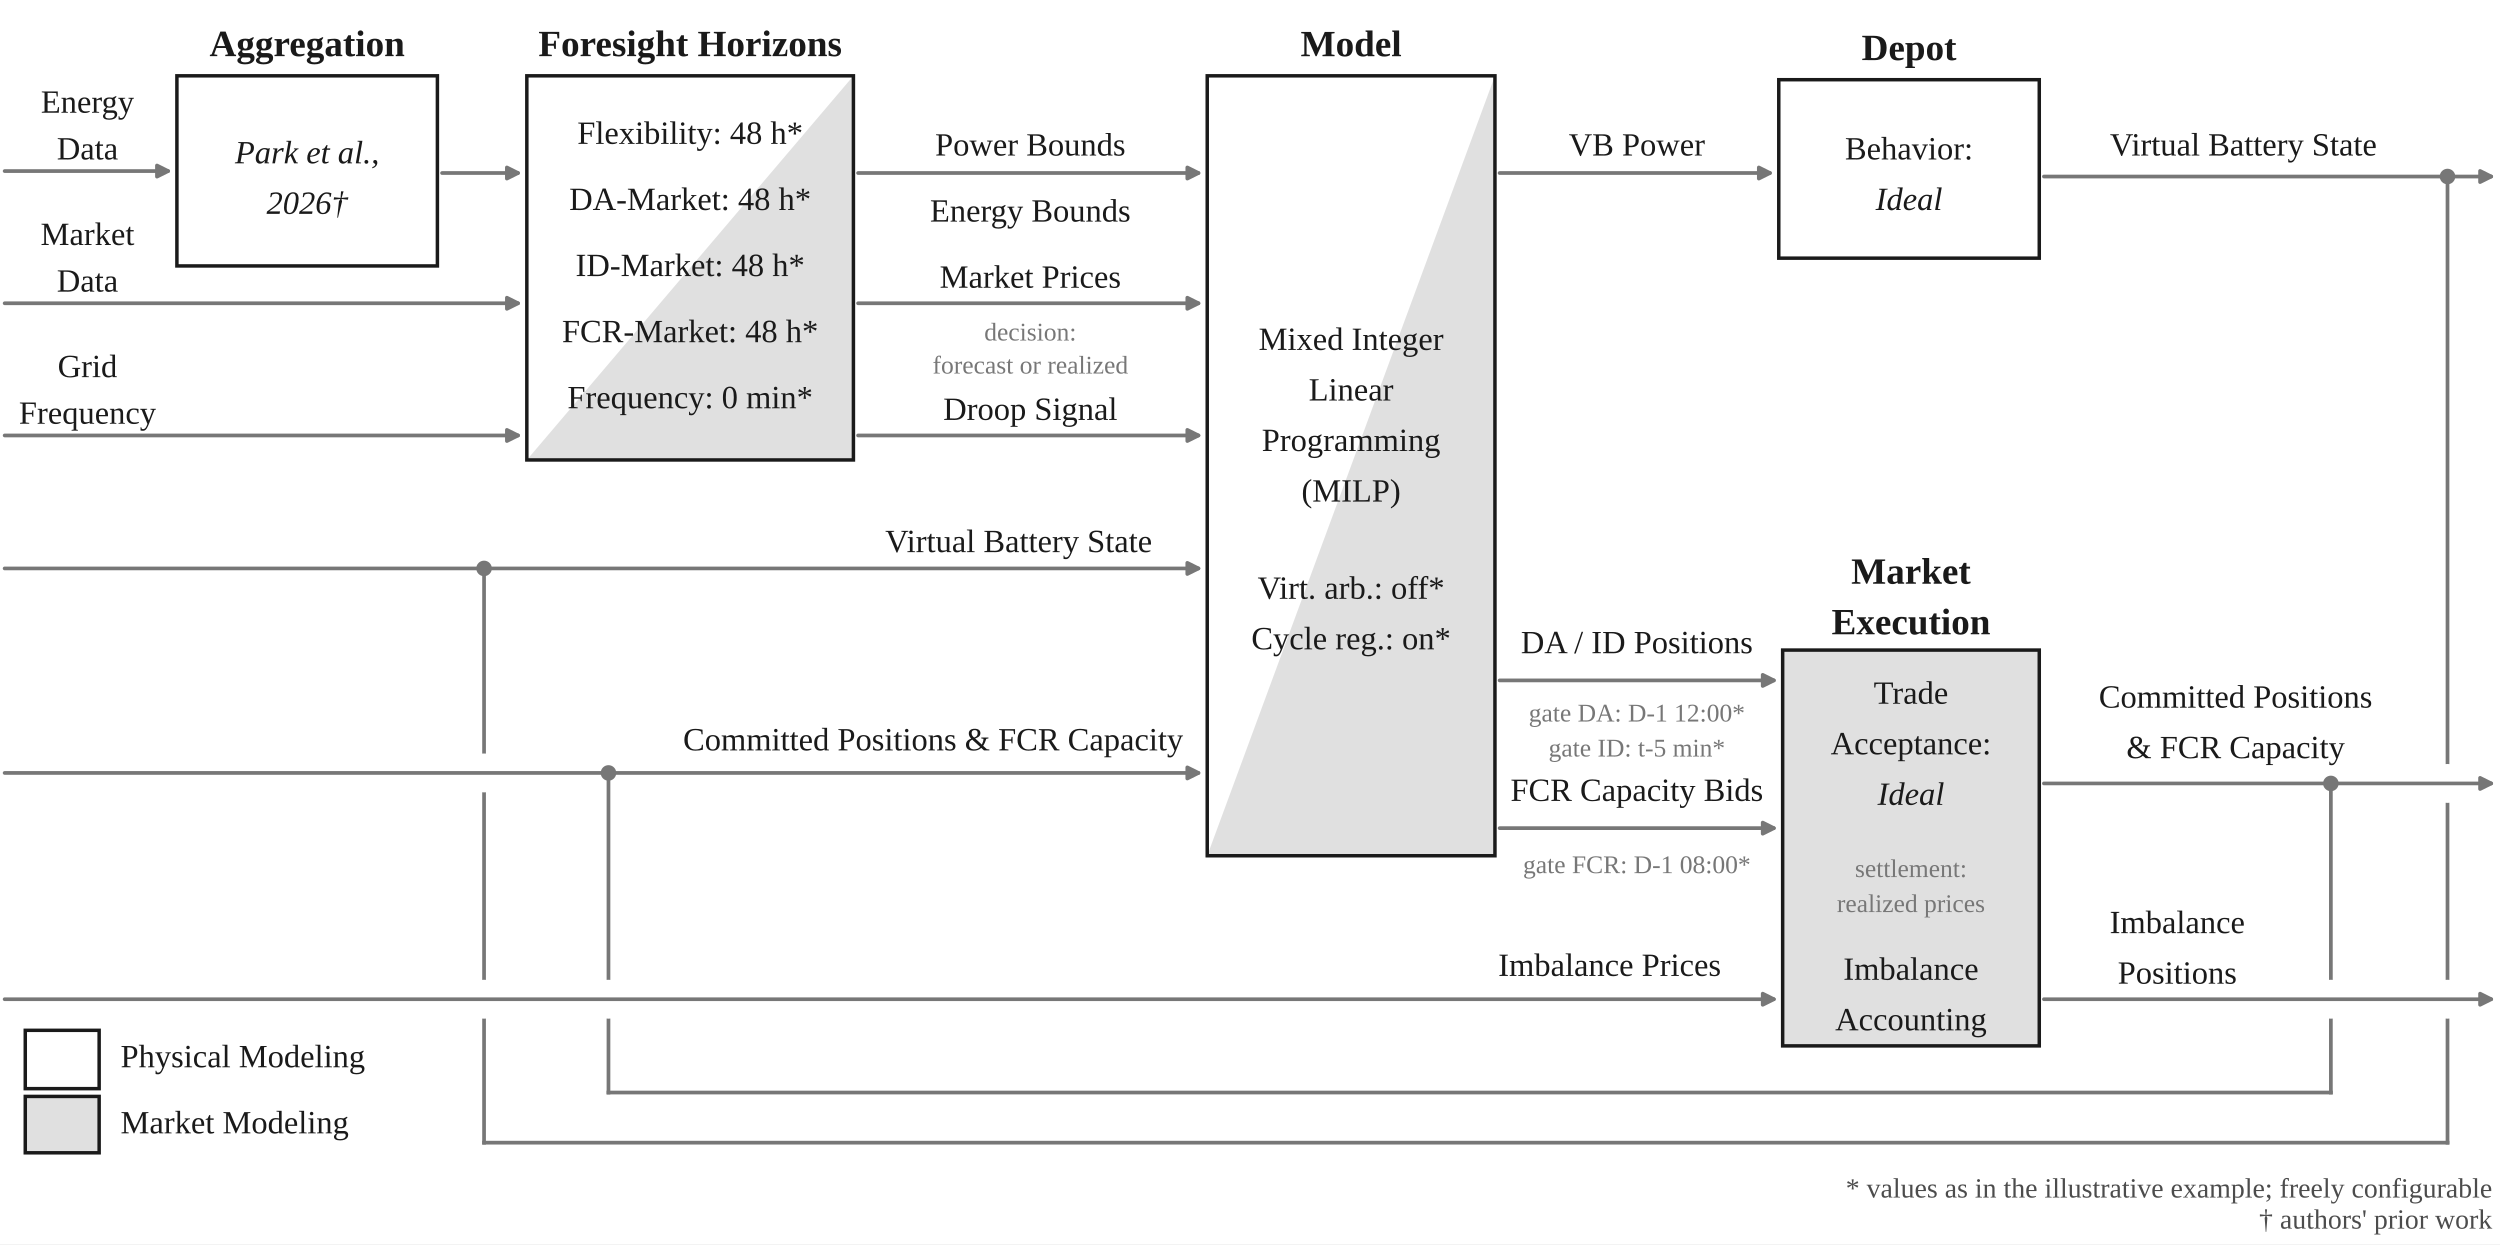
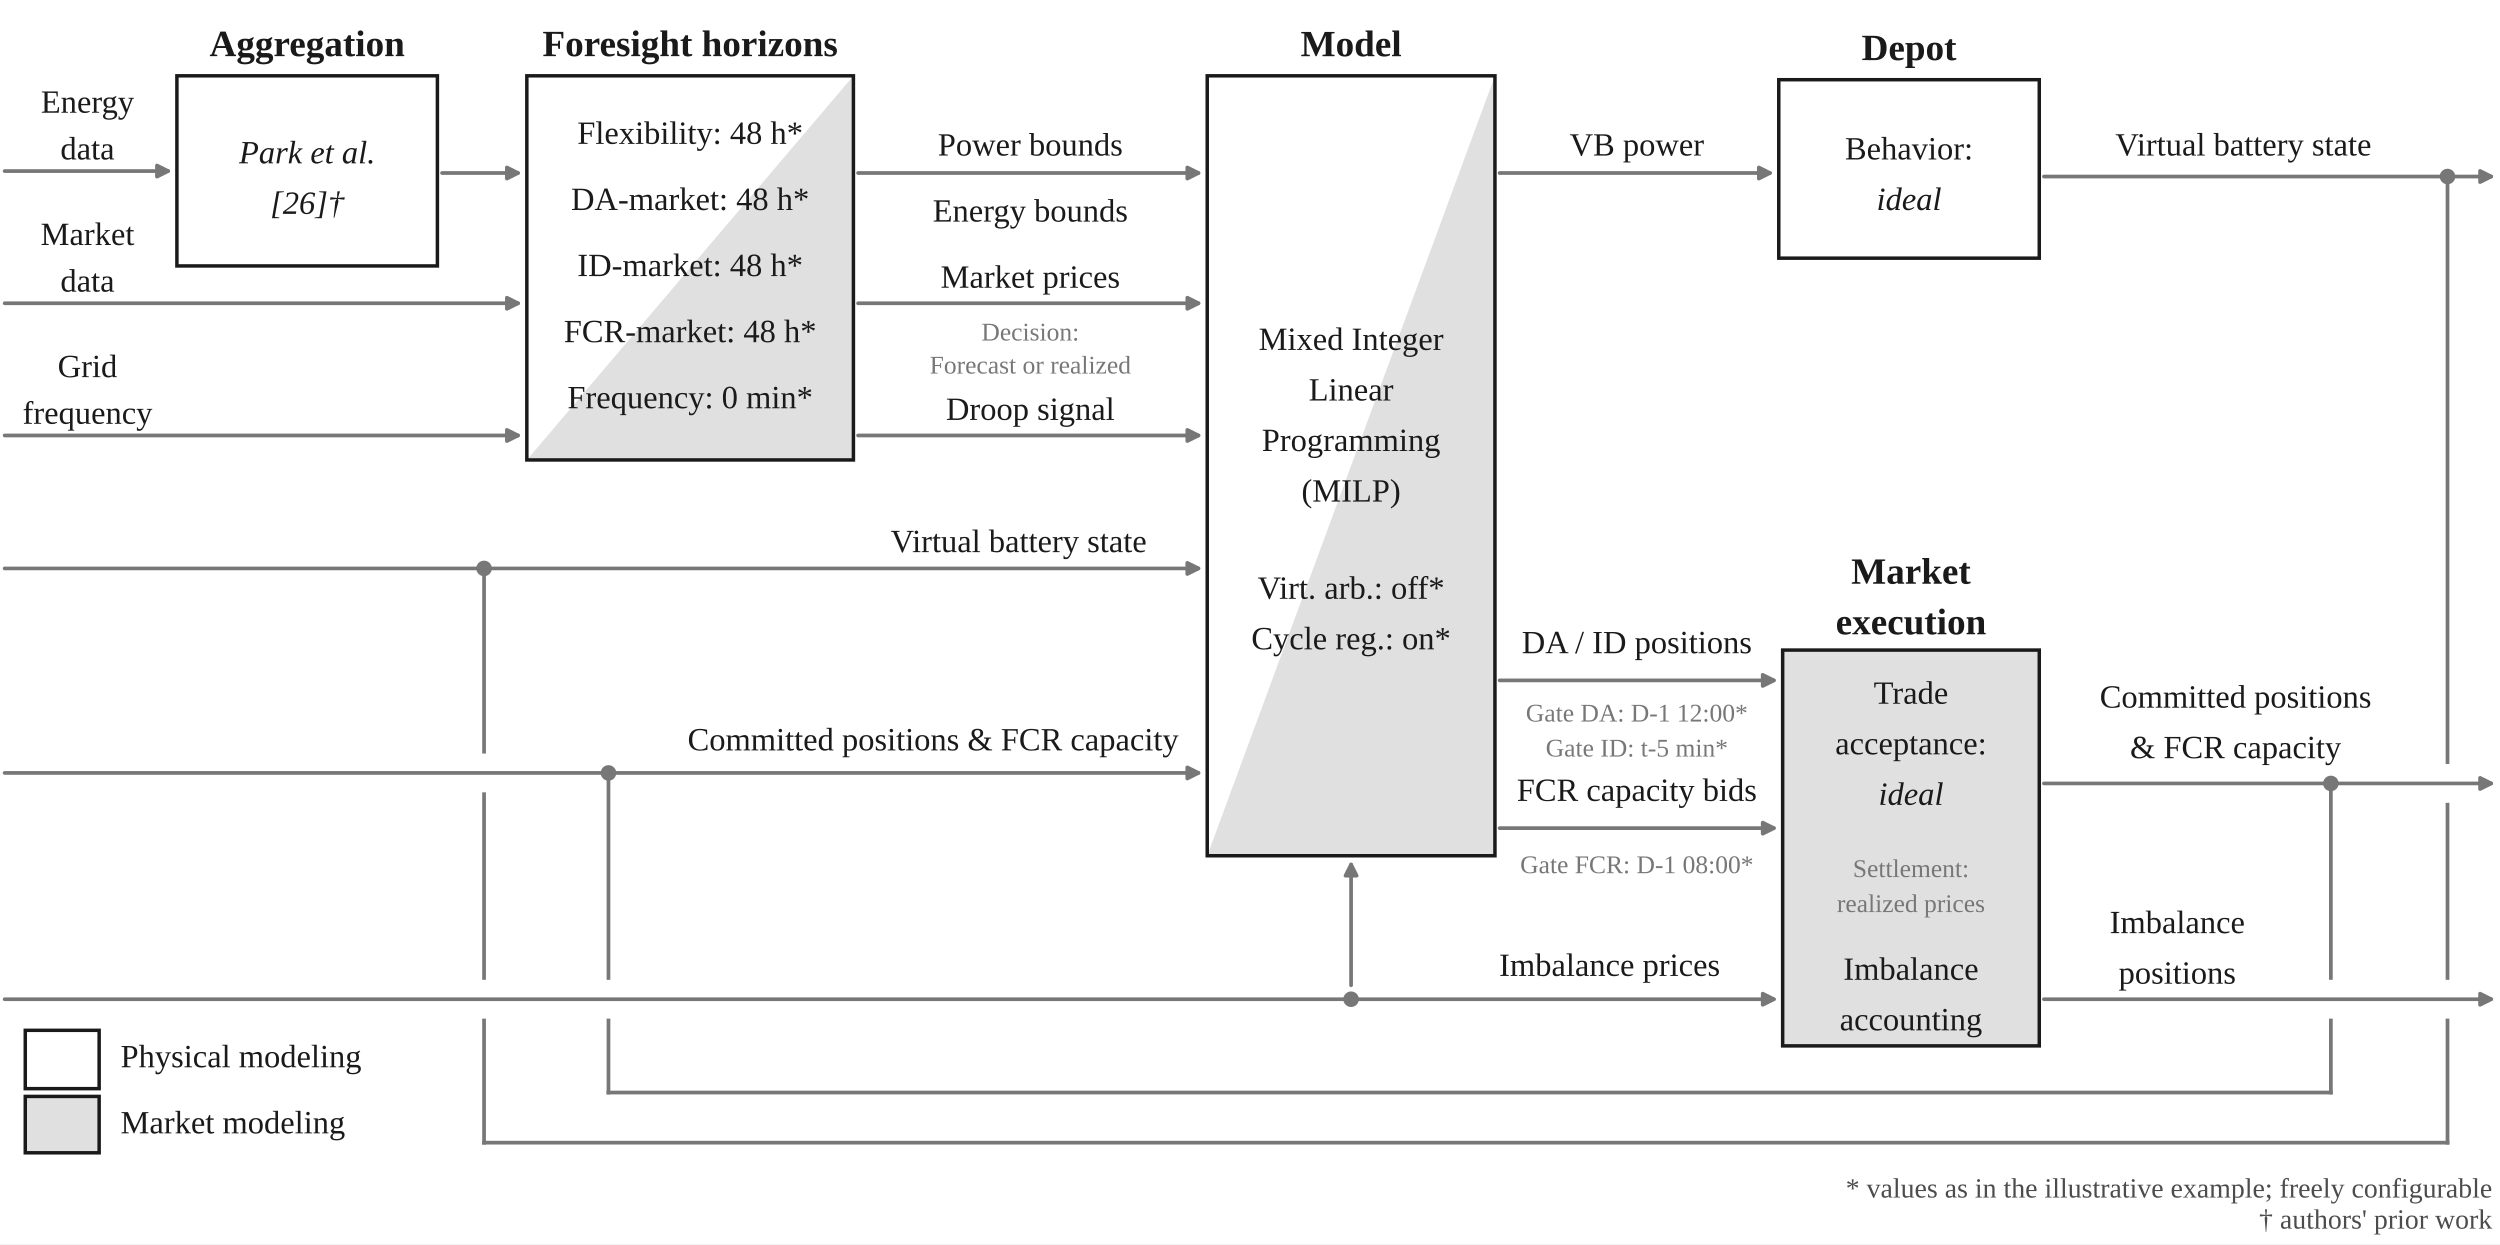
<svg xmlns="http://www.w3.org/2000/svg" width="538.583pt" height="268.035pt" viewBox="0 0 538.583 268.035" version="1.1">
  <defs>
    <style type="text/css">*{stroke-linejoin: round; stroke-linecap: butt}</style>
  </defs>
  <g id="figure_1">
    <g id="patch_1">
      <path d="M 0 268.035  L 538.583 268.035  L 538.583 0  L 0 0  z " style="fill: #ffffff" />
    </g>
    <g id="patch_2">
      <path d="M 38.111 57.292  L 94.231 57.292  L 94.231 16.333  L 38.111 16.333  z " style="fill: #ffffff; stroke: #1a1a1a; stroke-width: 0.75; stroke-linejoin: miter" />
    </g>
    <g id="patch_3">
      <path d="M 113.496 16.333  L 183.855 16.333  L 113.496 99.089  z " style="fill: #ffffff" />
    </g>
    <g id="patch_4">
      <path d="M 183.855 99.089  L 113.496 99.089  L 183.855 16.333  z " style="fill: #e0e0e0" />
    </g>
    <g id="patch_5">
      <path d="M 260.078 16.333  L 322.061 16.333  L 260.078 184.358  z " style="fill: #ffffff" />
    </g>
    <g id="patch_6">
      <path d="M 322.061 184.358  L 260.078 184.358  L 322.061 16.333  z " style="fill: #e0e0e0" />
    </g>
    <g id="patch_7">
      <path d="M 383.206 55.617  L 439.326 55.617  L 439.326 17.171  L 383.206 17.171  z " style="fill: #ffffff; stroke: #1a1a1a; stroke-width: 0.75; stroke-linejoin: miter" />
    </g>
    <g id="patch_8">
      <path d="M 384.044 225.317  L 439.326 225.317  L 439.326 140.048  L 384.044 140.048  z " style="fill: #e0e0e0; stroke: #1a1a1a; stroke-width: 0.75; stroke-linejoin: miter" />
    </g>
    <g id="patch_9">
      <path d="M 5.444 234.531  L 21.359 234.531  L 21.359 221.966  L 5.444 221.966  z " style="fill: #ffffff; stroke: #1a1a1a; stroke-width: 0.75; stroke-linejoin: miter" />
    </g>
    <g id="patch_10">
      <path d="M 5.444 248.351  L 21.359 248.351  L 21.359 236.206  L 5.444 236.206  z " style="fill: #e0e0e0; stroke: #1a1a1a; stroke-width: 0.75; stroke-linejoin: miter" />
    </g>
    <g id="patch_11">
      <path d="M 113.496 99.089  L 183.855 99.089  L 183.855 16.333  L 113.496 16.333  L 113.496 99.089  z " style="fill: none; stroke: #1a1a1a; stroke-width: 0.75; stroke-linejoin: miter" />
    </g>
    <g id="patch_12">
      <path d="M 260.078 184.358  L 322.061 184.358  L 322.061 16.333  L 260.078 16.333  L 260.078 184.358  z " style="fill: none; stroke: #1a1a1a; stroke-width: 0.75; stroke-linejoin: miter" />
    </g>
    <g id="line2d_1">
      <path d="M 527.275 38.027  L 527.275 246.173  " style="fill: none; stroke: #777777; stroke-width: 0.8; stroke-linecap: square" />
    </g>
    <g id="line2d_2">
      <path d="M 104.282 246.173  L 527.275 246.173  " style="fill: none; stroke: #777777; stroke-width: 0.8; stroke-linecap: square" />
    </g>
    <g id="line2d_3">
      <path d="M 104.282 122.458  L 104.282 246.173  " style="fill: none; stroke: #777777; stroke-width: 0.8; stroke-linecap: square" />
    </g>
    <g id="line2d_4">
      <path d="M 502.147 168.778  L 502.147 235.368  " style="fill: none; stroke: #777777; stroke-width: 0.8; stroke-linecap: square" />
    </g>
    <g id="line2d_5">
      <path d="M 131.086 235.368  L 502.147 235.368  " style="fill: none; stroke: #777777; stroke-width: 0.8; stroke-linecap: square" />
    </g>
    <g id="line2d_6">
      <path d="M 131.086 166.517  L 131.086 235.368  " style="fill: none; stroke: #777777; stroke-width: 0.8; stroke-linecap: square" />
    </g>
    <g id="patch_13">
      <path d="M 104.282 170.705  C 105.393 170.705 106.458 170.263 107.244 169.478  C 108.029 168.693 108.47 167.627 108.47 166.517  C 108.47 165.406 108.029 164.341 107.244 163.555  C 106.458 162.77 105.393 162.329 104.282 162.329  C 103.172 162.329 102.106 162.77 101.321 163.555  C 100.536 164.341 100.094 165.406 100.094 166.517  C 100.094 167.627 100.536 168.693 101.321 169.478  C 102.106 170.263 103.172 170.705 104.282 170.705  z " style="fill: #ffffff" />
    </g>
    <g id="patch_14">
      <path d="M 104.282 219.454  C 105.393 219.454 106.458 219.012 107.244 218.227  C 108.029 217.442 108.47 216.376 108.47 215.266  C 108.47 214.155 108.029 213.09 107.244 212.304  C 106.458 211.519 105.393 211.078 104.282 211.078  C 103.172 211.078 102.106 211.519 101.321 212.304  C 100.536 213.09 100.094 214.155 100.094 215.266  C 100.094 216.376 100.536 217.442 101.321 218.227  C 102.106 219.012 103.172 219.454 104.282 219.454  z " style="fill: #ffffff" />
    </g>
    <g id="patch_15">
      <path d="M 131.086 219.454  C 132.197 219.454 133.262 219.012 134.047 218.227  C 134.833 217.442 135.274 216.376 135.274 215.266  C 135.274 214.155 134.833 213.09 134.047 212.304  C 133.262 211.519 132.197 211.078 131.086 211.078  C 129.975 211.078 128.91 211.519 128.124 212.304  C 127.339 213.09 126.898 214.155 126.898 215.266  C 126.898 216.376 127.339 217.442 128.124 218.227  C 128.91 219.012 129.975 219.454 131.086 219.454  z " style="fill: #ffffff" />
    </g>
    <g id="patch_16">
      <path d="M 502.147 219.454  C 503.257 219.454 504.323 219.012 505.108 218.227  C 505.893 217.442 506.335 216.376 506.335 215.266  C 506.335 214.155 505.893 213.09 505.108 212.304  C 504.323 211.519 503.257 211.078 502.147 211.078  C 501.036 211.078 499.971 211.519 499.185 212.304  C 498.4 213.09 497.959 214.155 497.959 215.266  C 497.959 216.376 498.4 217.442 499.185 218.227  C 499.971 219.012 501.036 219.454 502.147 219.454  z " style="fill: #ffffff" />
    </g>
    <g id="patch_17">
      <path d="M 527.275 172.966  C 528.386 172.966 529.451 172.525 530.236 171.74  C 531.022 170.954 531.463 169.889 531.463 168.778  C 531.463 167.668 531.022 166.602 530.236 165.817  C 529.451 165.031 528.386 164.59 527.275 164.59  C 526.164 164.59 525.099 165.031 524.314 165.817  C 523.528 166.602 523.087 167.668 523.087 168.778  C 523.087 169.889 523.528 170.954 524.314 171.74  C 525.099 172.525 526.164 172.966 527.275 172.966  z " style="fill: #ffffff" />
    </g>
    <g id="patch_18">
      <path d="M 527.275 219.454  C 528.386 219.454 529.451 219.012 530.236 218.227  C 531.022 217.442 531.463 216.376 531.463 215.266  C 531.463 214.155 531.022 213.09 530.236 212.304  C 529.451 211.519 528.386 211.078 527.275 211.078  C 526.164 211.078 525.099 211.519 524.314 212.304  C 523.528 213.09 523.087 214.155 523.087 215.266  C 523.087 216.376 523.528 217.442 524.314 218.227  C 525.099 219.012 526.164 219.454 527.275 219.454  z " style="fill: #ffffff" />
    </g>
    <g id="patch_19">
      <path d="M 1 36.855  Q 19.055 36.855 36.216 36.855  " style="fill: none; stroke: #777777; stroke-width: 0.8; stroke-linecap: round" />
      <path d="M 33.816 35.655  L 36.216 36.855  L 33.816 38.055  z " style="fill: #777777; stroke: #777777; stroke-width: 0.8; stroke-linecap: round" />
    </g>
    <g id="patch_20">
      <path d="M 1.001 65.334  Q 56.749 65.334 111.603 65.334  " style="fill: none; stroke: #777777; stroke-width: 0.8; stroke-linecap: round" />
      <path d="M 109.203 64.134  L 111.603 65.334  L 109.203 66.534  z " style="fill: #777777; stroke: #777777; stroke-width: 0.8; stroke-linecap: round" />
    </g>
    <g id="patch_21">
      <path d="M 1.001 93.812  Q 56.749 93.812 111.603 93.812  " style="fill: none; stroke: #777777; stroke-width: 0.8; stroke-linecap: round" />
      <path d="M 109.203 92.612  L 111.603 93.812  L 109.203 95.012  z " style="fill: #777777; stroke: #777777; stroke-width: 0.8; stroke-linecap: round" />
    </g>
    <g id="patch_22">
      <path d="M 0.999 215.266  Q 192.02 215.266 382.147 215.266  " style="fill: none; stroke: #777777; stroke-width: 0.8; stroke-linecap: round" />
      <path d="M 379.747 214.066  L 382.147 215.266  L 379.747 216.466  z " style="fill: #777777; stroke: #777777; stroke-width: 0.8; stroke-linecap: round" />
    </g>
    <g id="patch_23">
      <path d="M 95.233 37.274  Q 103.863 37.274 111.598 37.274  " style="fill: none; stroke: #777777; stroke-width: 0.8; stroke-linecap: round" />
      <path d="M 109.198 36.074  L 111.598 37.274  L 109.198 38.474  z " style="fill: #777777; stroke: #777777; stroke-width: 0.8; stroke-linecap: round" />
    </g>
    <g id="patch_24">
      <path d="M 184.855 37.274  Q 221.968 37.274 258.187 37.274  " style="fill: none; stroke: #777777; stroke-width: 0.8; stroke-linecap: round" />
      <path d="M 255.787 36.074  L 258.187 37.274  L 255.787 38.474  z " style="fill: #777777; stroke: #777777; stroke-width: 0.8; stroke-linecap: round" />
    </g>
    <g id="patch_25">
      <path d="M 184.855 65.334  Q 221.968 65.334 258.187 65.334  " style="fill: none; stroke: #777777; stroke-width: 0.8; stroke-linecap: round" />
      <path d="M 255.787 64.134  L 258.187 65.334  L 255.787 66.534  z " style="fill: #777777; stroke: #777777; stroke-width: 0.8; stroke-linecap: round" />
    </g>
    <g id="patch_26">
      <path d="M 184.855 93.812  Q 221.968 93.812 258.187 93.812  " style="fill: none; stroke: #777777; stroke-width: 0.8; stroke-linecap: round" />
      <path d="M 255.787 92.612  L 258.187 93.812  L 255.787 95.012  z " style="fill: #777777; stroke: #777777; stroke-width: 0.8; stroke-linecap: round" />
    </g>
    <g id="patch_27">
      <path d="M 323.057 37.274  Q 352.631 37.274 381.31 37.274  " style="fill: none; stroke: #777777; stroke-width: 0.8; stroke-linecap: round" />
      <path d="M 378.91 36.074  L 381.31 37.274  L 378.91 38.474  z " style="fill: #777777; stroke: #777777; stroke-width: 0.8; stroke-linecap: round" />
    </g>
    <g id="patch_28">
      <path d="M 323.063 146.582  Q 353.053 146.582 382.148 146.582  " style="fill: none; stroke: #777777; stroke-width: 0.8; stroke-linecap: round" />
      <path d="M 379.748 145.382  L 382.148 146.582  L 379.748 147.782  z " style="fill: #777777; stroke: #777777; stroke-width: 0.8; stroke-linecap: round" />
    </g>
    <g id="patch_29">
      <path d="M 323.063 178.411  Q 353.053 178.411 382.148 178.411  " style="fill: none; stroke: #777777; stroke-width: 0.8; stroke-linecap: round" />
      <path d="M 379.748 177.211  L 382.148 178.411  L 379.748 179.611  z " style="fill: #777777; stroke: #777777; stroke-width: 0.8; stroke-linecap: round" />
    </g>
    <g id="patch_30">
      <path d="M 0.996 122.458  Q 130.037 122.458 258.183 122.458  " style="fill: none; stroke: #777777; stroke-width: 0.8; stroke-linecap: round" />
      <path d="M 255.783 121.258  L 258.183 122.458  L 255.783 123.658  z " style="fill: #777777; stroke: #777777; stroke-width: 0.8; stroke-linecap: round" />
    </g>
    <g id="patch_31">
      <path d="M 0.996 166.517  Q 130.037 166.517 258.183 166.517  " style="fill: none; stroke: #777777; stroke-width: 0.8; stroke-linecap: round" />
      <path d="M 255.783 165.317  L 258.183 166.517  L 255.783 167.717  z " style="fill: #777777; stroke: #777777; stroke-width: 0.8; stroke-linecap: round" />
    </g>
    <g id="patch_32">
+       <path d="M 291.069 212.266  Q 291.069 198.811 291.069 186.25  " style="fill: none; stroke: #777777; stroke-width: 0.8; stroke-linecap: round" />
+       <path d="M 289.869 188.65  L 291.069 186.25  L 292.269 188.65  z " style="fill: #777777; stroke: #777777; stroke-width: 0.8; stroke-linecap: round" />
+     </g>
+     <g id="patch_33">
      <path d="M 440.329 38.027  Q 488.956 38.027 536.69 38.027  " style="fill: none; stroke: #777777; stroke-width: 0.8; stroke-linecap: round" />
      <path d="M 534.29 36.827  L 536.69 38.027  L 534.29 39.227  z " style="fill: #777777; stroke: #777777; stroke-width: 0.8; stroke-linecap: round" />
    </g>
-     <g id="patch_33">
+     <g id="patch_34">
      <path d="M 440.329 168.778  Q 488.956 168.778 536.69 168.778  " style="fill: none; stroke: #777777; stroke-width: 0.8; stroke-linecap: round" />
      <path d="M 534.29 167.578  L 536.69 168.778  L 534.29 169.978  z " style="fill: #777777; stroke: #777777; stroke-width: 0.8; stroke-linecap: round" />
    </g>
-     <g id="patch_34">
+     <g id="patch_35">
      <path d="M 440.329 215.266  Q 488.956 215.266 536.69 215.266  " style="fill: none; stroke: #777777; stroke-width: 0.8; stroke-linecap: round" />
      <path d="M 534.29 214.066  L 536.69 215.266  L 534.29 216.466  z " style="fill: #777777; stroke: #777777; stroke-width: 0.8; stroke-linecap: round" />
    </g>
-     <g id="patch_35">
+     <g id="patch_36">
+       <path d="M 291.069 216.941  C 291.513 216.941 291.94 216.764 292.254 216.45  C 292.568 216.136 292.744 215.71 292.744 215.266  C 292.744 214.821 292.568 214.395 292.254 214.081  C 291.94 213.767 291.513 213.59 291.069 213.59  C 290.625 213.59 290.199 213.767 289.885 214.081  C 289.57 214.395 289.394 214.821 289.394 215.266  C 289.394 215.71 289.57 216.136 289.885 216.45  C 290.199 216.764 290.625 216.941 291.069 216.941  z " style="fill: #777777" />
+     </g>
+     <g id="patch_37">
      <path d="M 527.275 39.703  C 527.719 39.703 528.145 39.526 528.46 39.212  C 528.774 38.898 528.95 38.472 528.95 38.027  C 528.95 37.583 528.774 37.157 528.46 36.843  C 528.145 36.529 527.719 36.352 527.275 36.352  C 526.831 36.352 526.405 36.529 526.09 36.843  C 525.776 37.157 525.6 37.583 525.6 38.027  C 525.6 38.472 525.776 38.898 526.09 39.212  C 526.405 39.526 526.831 39.703 527.275 39.703  z " style="fill: #777777" />
    </g>
-     <g id="patch_36">
+     <g id="patch_38">
      <path d="M 104.282 124.134  C 104.727 124.134 105.153 123.957 105.467 123.643  C 105.781 123.329 105.958 122.903 105.958 122.458  C 105.958 122.014 105.781 121.588 105.467 121.274  C 105.153 120.96 104.727 120.783 104.282 120.783  C 103.838 120.783 103.412 120.96 103.098 121.274  C 102.784 121.588 102.607 122.014 102.607 122.458  C 102.607 122.903 102.784 123.329 103.098 123.643  C 103.412 123.957 103.838 124.134 104.282 124.134  z " style="fill: #777777" />
    </g>
-     <g id="patch_37">
+     <g id="patch_39">
      <path d="M 502.147 170.453  C 502.591 170.453 503.017 170.277 503.331 169.963  C 503.645 169.649 503.822 169.223 503.822 168.778  C 503.822 168.334 503.645 167.908 503.331 167.594  C 503.017 167.28 502.591 167.103 502.147 167.103  C 501.702 167.103 501.276 167.28 500.962 167.594  C 500.648 167.908 500.471 168.334 500.471 168.778  C 500.471 169.223 500.648 169.649 500.962 169.963  C 501.276 170.277 501.702 170.453 502.147 170.453  z " style="fill: #777777" />
    </g>
-     <g id="patch_38">
+     <g id="patch_40">
      <path d="M 131.086 168.192  C 131.53 168.192 131.956 168.015 132.27 167.701  C 132.585 167.387 132.761 166.961 132.761 166.517  C 132.761 166.072 132.585 165.646 132.27 165.332  C 131.956 165.018 131.53 164.841 131.086 164.841  C 130.642 164.841 130.215 165.018 129.901 165.332  C 129.587 165.646 129.411 166.072 129.411 166.517  C 129.411 166.961 129.587 167.387 129.901 167.701  C 130.215 168.015 130.642 168.192 131.086 168.192  z " style="fill: #777777" />
    </g>
    <g id="text_1">
      <text style="font-weight: 700; font-size: 8px; font-family: 'Times New Roman', 'Times', 'STIXGeneral', 'DejaVu Serif', serif; text-anchor: middle; fill: #1a1a1a" x="66.171" y="12.094" transform="rotate(-0 66.17112 12.0943)">Aggregation</text>
    </g>
    <g id="text_2">
-       <text style="font-weight: 700; font-size: 8px; font-family: 'Times New Roman', 'Times', 'STIXGeneral', 'DejaVu Serif', serif; text-anchor: middle; fill: #1a1a1a" x="148.676" y="12.094" transform="rotate(-0 148.6756 12.0943)">Foresight Horizons</text>
+       <text style="font-weight: 700; font-size: 8px; font-family: 'Times New Roman', 'Times', 'STIXGeneral', 'DejaVu Serif', serif; text-anchor: middle; fill: #1a1a1a" x="148.676" y="12.094" transform="rotate(-0 148.6756 12.0943)">Foresight horizons</text>
    </g>
    <g id="text_3">
      <text style="font-weight: 700; font-size: 8px; font-family: 'Times New Roman', 'Times', 'STIXGeneral', 'DejaVu Serif', serif; text-anchor: middle; fill: #1a1a1a" x="291.069" y="12.109" transform="rotate(-0 291.0692 12.1093)">Model</text>
    </g>
    <g id="text_4">
      <text style="font-weight: 700; font-size: 8px; font-family: 'Times New Roman', 'Times', 'STIXGeneral', 'DejaVu Serif', serif; text-anchor: middle; fill: #1a1a1a" x="411.266" y="12.947" transform="rotate(-0 411.2661 12.94691)">Depot</text>
    </g>
    <g id="text_5">
      <text style="font-weight: 700; font-size: 8px; font-family: 'Times New Roman', 'Times', 'STIXGeneral', 'DejaVu Serif', serif; text-anchor: middle; fill: #1a1a1a" x="411.685" y="125.759" transform="rotate(-0 411.6849 125.7593)">Market</text>
    </g>
    <g id="text_6">
-       <text style="font-weight: 700; font-size: 8px; font-family: 'Times New Roman', 'Times', 'STIXGeneral', 'DejaVu Serif', serif; text-anchor: middle; fill: #1a1a1a" x="411.685" y="136.648" transform="rotate(-0 411.6849 136.6482)">Execution</text>
+       <text style="font-weight: 700; font-size: 8px; font-family: 'Times New Roman', 'Times', 'STIXGeneral', 'DejaVu Serif', serif; text-anchor: middle; fill: #1a1a1a" x="411.685" y="136.648" transform="rotate(-0 411.6849 136.6482)">execution</text>
    </g>
    <g id="text_7">
-       <text style="font-style: italic; font-size: 7px; font-family: 'Times New Roman', 'Times', 'STIXGeneral', 'DejaVu Serif', serif; text-anchor: middle; fill: #1a1a1a" x="66.171" y="35.186" transform="rotate(-0 66.17112 35.18601)">Park et al.,</text>
+       <text style="font-style: italic; font-size: 7px; font-family: 'Times New Roman', 'Times', 'STIXGeneral', 'DejaVu Serif', serif; text-anchor: middle; fill: #1a1a1a" x="66.171" y="35.186" transform="rotate(-0 66.17112 35.18601)">Park et al.</text>
    </g>
    <g id="text_8">
-       <text style="font-style: italic; font-size: 7px; font-family: 'Times New Roman', 'Times', 'STIXGeneral', 'DejaVu Serif', serif; text-anchor: middle; fill: #1a1a1a" x="66.171" y="46.075" transform="rotate(-0 66.17112 46.07493)">2026†</text>
+       <text style="font-style: italic; font-size: 7px; font-family: 'Times New Roman', 'Times', 'STIXGeneral', 'DejaVu Serif', serif; text-anchor: middle; fill: #1a1a1a" x="66.171" y="46.075" transform="rotate(-0 66.17112 46.07493)">[26]†</text>
    </g>
    <g id="text_9">
      <text style="font-size: 7px; font-family: 'Times New Roman', 'Times', 'STIXGeneral', 'DejaVu Serif', serif; text-anchor: middle; fill: #1a1a1a" x="148.676" y="30.991" transform="rotate(-0 148.6756 30.9914)">Flexibility: 48 h*</text>
    </g>
    <g id="text_10">
-       <text style="font-size: 7px; font-family: 'Times New Roman', 'Times', 'STIXGeneral', 'DejaVu Serif', serif; text-anchor: middle; fill: #1a1a1a" x="148.676" y="45.237" transform="rotate(-0 148.6756 45.23732)">DA-Market: 48 h*</text>
+       <text style="font-size: 7px; font-family: 'Times New Roman', 'Times', 'STIXGeneral', 'DejaVu Serif', serif; text-anchor: middle; fill: #1a1a1a" x="148.676" y="45.237" transform="rotate(-0 148.6756 45.23732)">DA-market: 48 h*</text>
    </g>
    <g id="text_11">
-       <text style="font-size: 7px; font-family: 'Times New Roman', 'Times', 'STIXGeneral', 'DejaVu Serif', serif; text-anchor: middle; fill: #1a1a1a" x="148.676" y="59.477" transform="rotate(-0 148.6756 59.47667)">ID-Market: 48 h*</text>
+       <text style="font-size: 7px; font-family: 'Times New Roman', 'Times', 'STIXGeneral', 'DejaVu Serif', serif; text-anchor: middle; fill: #1a1a1a" x="148.676" y="59.477" transform="rotate(-0 148.6756 59.47667)">ID-market: 48 h*</text>
    </g>
    <g id="text_12">
-       <text style="font-size: 7px; font-family: 'Times New Roman', 'Times', 'STIXGeneral', 'DejaVu Serif', serif; text-anchor: middle; fill: #1a1a1a" x="148.676" y="73.716" transform="rotate(-0 148.6756 73.71603)">FCR-Market: 48 h*</text>
+       <text style="font-size: 7px; font-family: 'Times New Roman', 'Times', 'STIXGeneral', 'DejaVu Serif', serif; text-anchor: middle; fill: #1a1a1a" x="148.676" y="73.716" transform="rotate(-0 148.6756 73.71603)">FCR-market: 48 h*</text>
    </g>
    <g id="text_13">
      <text style="font-size: 7px; font-family: 'Times New Roman', 'Times', 'STIXGeneral', 'DejaVu Serif', serif; text-anchor: middle; fill: #1a1a1a" x="148.676" y="87.949" transform="rotate(-0 148.6756 87.94882)">Frequency: 0 min*</text>
    </g>
    <g id="text_14">
      <text style="font-size: 7px; font-family: 'Times New Roman', 'Times', 'STIXGeneral', 'DejaVu Serif', serif; text-anchor: middle; fill: #1a1a1a" x="291.069" y="75.385" transform="rotate(-0 291.0692 75.38468)">Mixed Integer</text>
    </g>
    <g id="text_15">
      <text style="font-size: 7px; font-family: 'Times New Roman', 'Times', 'STIXGeneral', 'DejaVu Serif', serif; text-anchor: middle; fill: #1a1a1a" x="291.069" y="86.28" transform="rotate(-0 291.0692 86.28016)">Linear</text>
    </g>
    <g id="text_16">
      <text style="font-size: 7px; font-family: 'Times New Roman', 'Times', 'STIXGeneral', 'DejaVu Serif', serif; text-anchor: middle; fill: #1a1a1a" x="291.069" y="97.163" transform="rotate(-0 291.0692 97.16252)">Programming</text>
    </g>
    <g id="text_17">
      <text style="font-size: 7px; font-family: 'Times New Roman', 'Times', 'STIXGeneral', 'DejaVu Serif', serif; text-anchor: middle; fill: #1a1a1a" x="291.069" y="108.058" transform="rotate(-0 291.0692 108.058)">(MILP)</text>
    </g>
    <g id="text_18">
      <text style="font-size: 7px; font-family: 'Times New Roman', 'Times', 'STIXGeneral', 'DejaVu Serif', serif; text-anchor: middle; fill: #1a1a1a" x="291.069" y="128.998" transform="rotate(-0 291.0692 128.9982)">Virt. arb.: off*</text>
    </g>
    <g id="text_19">
      <text style="font-size: 7px; font-family: 'Times New Roman', 'Times', 'STIXGeneral', 'DejaVu Serif', serif; text-anchor: middle; fill: #1a1a1a" x="291.069" y="139.881" transform="rotate(-0 291.0692 139.8806)">Cycle reg.: on*</text>
    </g>
    <g id="text_20">
      <text style="font-size: 7px; font-family: 'Times New Roman', 'Times', 'STIXGeneral', 'DejaVu Serif', serif; text-anchor: middle; fill: #1a1a1a" x="411.266" y="34.348" transform="rotate(-0 411.2661 34.3484)">Behavior:</text>
    </g>
    <g id="text_21">
-       <text style="font-style: italic; font-size: 7px; font-family: 'Times New Roman', 'Times', 'STIXGeneral', 'DejaVu Serif', serif; text-anchor: middle; fill: #1a1a1a" x="411.266" y="45.237" transform="rotate(-0 411.2661 45.23732)">Ideal</text>
+       <text style="font-style: italic; font-size: 7px; font-family: 'Times New Roman', 'Times', 'STIXGeneral', 'DejaVu Serif', serif; text-anchor: middle; fill: #1a1a1a" x="411.266" y="45.237" transform="rotate(-0 411.2661 45.23732)">ideal</text>
    </g>
    <g id="text_22">
      <text style="font-size: 7px; font-family: 'Times New Roman', 'Times', 'STIXGeneral', 'DejaVu Serif', serif; text-anchor: middle; fill: #1a1a1a" x="411.685" y="151.614" transform="rotate(-0 411.6849 151.6137)">Trade</text>
    </g>
    <g id="text_23">
-       <text style="font-size: 7px; font-family: 'Times New Roman', 'Times', 'STIXGeneral', 'DejaVu Serif', serif; text-anchor: middle; fill: #1a1a1a" x="411.685" y="162.503" transform="rotate(-0 411.6849 162.5026)">Acceptance:</text>
+       <text style="font-size: 7px; font-family: 'Times New Roman', 'Times', 'STIXGeneral', 'DejaVu Serif', serif; text-anchor: middle; fill: #1a1a1a" x="411.685" y="162.503" transform="rotate(-0 411.6849 162.5026)">acceptance:</text>
    </g>
    <g id="text_24">
-       <text style="font-style: italic; font-size: 7px; font-family: 'Times New Roman', 'Times', 'STIXGeneral', 'DejaVu Serif', serif; text-anchor: middle; fill: #1a1a1a" x="411.685" y="173.392" transform="rotate(-0 411.6849 173.3915)">Ideal</text>
+       <text style="font-style: italic; font-size: 7px; font-family: 'Times New Roman', 'Times', 'STIXGeneral', 'DejaVu Serif', serif; text-anchor: middle; fill: #1a1a1a" x="411.685" y="173.392" transform="rotate(-0 411.6849 173.3915)">ideal</text>
    </g>
    <g id="text_25">
-       <text style="font-size: 5.5px; font-family: 'Times New Roman', 'Times', 'STIXGeneral', 'DejaVu Serif', serif; text-anchor: middle; fill: #777777" x="411.685" y="188.946" transform="rotate(-0 411.6849 188.9457)">settlement:</text>
+       <text style="font-size: 5.5px; font-family: 'Times New Roman', 'Times', 'STIXGeneral', 'DejaVu Serif', serif; text-anchor: middle; fill: #777777" x="411.685" y="188.946" transform="rotate(-0 411.6849 188.9457)">Settlement:</text>
    </g>
    <g id="text_26">
      <text style="font-size: 5.5px; font-family: 'Times New Roman', 'Times', 'STIXGeneral', 'DejaVu Serif', serif; text-anchor: middle; fill: #777777" x="411.685" y="196.484" transform="rotate(-0 411.6849 196.4842)">realized prices</text>
    </g>
    <g id="text_27">
      <text style="font-size: 7px; font-family: 'Times New Roman', 'Times', 'STIXGeneral', 'DejaVu Serif', serif; text-anchor: middle; fill: #1a1a1a" x="411.685" y="211.084" transform="rotate(-0 411.6849 211.0839)">Imbalance</text>
    </g>
    <g id="text_28">
-       <text style="font-size: 7px; font-family: 'Times New Roman', 'Times', 'STIXGeneral', 'DejaVu Serif', serif; text-anchor: middle; fill: #1a1a1a" x="411.685" y="221.966" transform="rotate(-0 411.6849 221.9663)">Accounting</text>
+       <text style="font-size: 7px; font-family: 'Times New Roman', 'Times', 'STIXGeneral', 'DejaVu Serif', serif; text-anchor: middle; fill: #1a1a1a" x="411.685" y="221.966" transform="rotate(-0 411.6849 221.9663)">accounting</text>
    </g>
    <g id="text_29">
      <text style="font-size: 7px; font-family: 'Times New Roman', 'Times', 'STIXGeneral', 'DejaVu Serif', serif; text-anchor: middle; fill: #1a1a1a" x="18.846" y="24.284" transform="rotate(-0 18.84621 24.28396)">Energy</text>
    </g>
    <g id="text_30">
-       <text style="font-size: 7px; font-family: 'Times New Roman', 'Times', 'STIXGeneral', 'DejaVu Serif', serif; text-anchor: middle; fill: #1a1a1a" x="18.846" y="34.348" transform="rotate(-0 18.84621 34.3484)">Data</text>
+       <text style="font-size: 7px; font-family: 'Times New Roman', 'Times', 'STIXGeneral', 'DejaVu Serif', serif; text-anchor: middle; fill: #1a1a1a" x="18.846" y="34.348" transform="rotate(-0 18.84621 34.3484)">data</text>
    </g>
    <g id="text_31">
      <text style="font-size: 7px; font-family: 'Times New Roman', 'Times', 'STIXGeneral', 'DejaVu Serif', serif; text-anchor: middle; fill: #1a1a1a" x="18.846" y="52.776" transform="rotate(-0 18.84621 52.7758)">Market</text>
    </g>
    <g id="text_32">
-       <text style="font-size: 7px; font-family: 'Times New Roman', 'Times', 'STIXGeneral', 'DejaVu Serif', serif; text-anchor: middle; fill: #1a1a1a" x="18.846" y="62.827" transform="rotate(-0 18.84621 62.82711)">Data</text>
+       <text style="font-size: 7px; font-family: 'Times New Roman', 'Times', 'STIXGeneral', 'DejaVu Serif', serif; text-anchor: middle; fill: #1a1a1a" x="18.846" y="62.827" transform="rotate(-0 18.84621 62.82711)">data</text>
    </g>
    <g id="text_33">
      <text style="font-size: 7px; font-family: 'Times New Roman', 'Times', 'STIXGeneral', 'DejaVu Serif', serif; text-anchor: middle; fill: #1a1a1a" x="18.846" y="81.255" transform="rotate(-0 18.84621 81.25451)">Grid</text>
    </g>
    <g id="text_34">
-       <text style="font-size: 7px; font-family: 'Times New Roman', 'Times', 'STIXGeneral', 'DejaVu Serif', serif; text-anchor: middle; fill: #1a1a1a" x="18.846" y="91.293" transform="rotate(-0 18.84621 91.29269)">Frequency</text>
+       <text style="font-size: 7px; font-family: 'Times New Roman', 'Times', 'STIXGeneral', 'DejaVu Serif', serif; text-anchor: middle; fill: #1a1a1a" x="18.846" y="91.296" transform="rotate(-0 18.84621 91.29597)">frequency</text>
    </g>
    <g id="text_35">
-       <text style="font-size: 7px; font-family: 'Times New Roman', 'Times', 'STIXGeneral', 'DejaVu Serif', serif; text-anchor: middle; fill: #1a1a1a" x="221.966" y="33.511" transform="rotate(-0 221.9664 33.51079)">Power Bounds</text>
+       <text style="font-size: 7px; font-family: 'Times New Roman', 'Times', 'STIXGeneral', 'DejaVu Serif', serif; text-anchor: middle; fill: #1a1a1a" x="221.966" y="33.511" transform="rotate(-0 221.9664 33.51079)">Power bounds</text>
    </g>
    <g id="text_36">
-       <text style="font-size: 7px; font-family: 'Times New Roman', 'Times', 'STIXGeneral', 'DejaVu Serif', serif; text-anchor: middle; fill: #1a1a1a" x="221.966" y="47.744" transform="rotate(-0 221.9664 47.74358)">Energy Bounds</text>
+       <text style="font-size: 7px; font-family: 'Times New Roman', 'Times', 'STIXGeneral', 'DejaVu Serif', serif; text-anchor: middle; fill: #1a1a1a" x="221.966" y="47.744" transform="rotate(-0 221.9664 47.74358)">Energy bounds</text>
    </g>
    <g id="text_37">
-       <text style="font-size: 7px; font-family: 'Times New Roman', 'Times', 'STIXGeneral', 'DejaVu Serif', serif; text-anchor: middle; fill: #1a1a1a" x="221.966" y="61.989" transform="rotate(-0 221.9664 61.9895)">Market Prices</text>
+       <text style="font-size: 7px; font-family: 'Times New Roman', 'Times', 'STIXGeneral', 'DejaVu Serif', serif; text-anchor: middle; fill: #1a1a1a" x="221.966" y="61.989" transform="rotate(-0 221.9664 61.9895)">Market prices</text>
    </g>
    <g id="text_38">
-       <text style="font-size: 5.5px; font-family: 'Times New Roman', 'Times', 'STIXGeneral', 'DejaVu Serif', serif; text-anchor: middle; fill: #777777" x="221.966" y="73.356" transform="rotate(-0 221.9664 73.35568)">decision:</text>
+       <text style="font-size: 5.5px; font-family: 'Times New Roman', 'Times', 'STIXGeneral', 'DejaVu Serif', serif; text-anchor: middle; fill: #777777" x="221.966" y="73.356" transform="rotate(-0 221.9664 73.35568)">Decision:</text>
    </g>
    <g id="text_39">
-       <text style="font-size: 5.5px; font-family: 'Times New Roman', 'Times', 'STIXGeneral', 'DejaVu Serif', serif; text-anchor: middle; fill: #777777" x="221.966" y="80.475" transform="rotate(-0 221.9664 80.47535)">forecast or realized</text>
+       <text style="font-size: 5.5px; font-family: 'Times New Roman', 'Times', 'STIXGeneral', 'DejaVu Serif', serif; text-anchor: middle; fill: #777777" x="221.966" y="80.475" transform="rotate(-0 221.9664 80.47535)">Forecast or realized</text>
    </g>
    <g id="text_40">
-       <text style="font-size: 7px; font-family: 'Times New Roman', 'Times', 'STIXGeneral', 'DejaVu Serif', serif; text-anchor: middle; fill: #1a1a1a" x="221.966" y="90.462" transform="rotate(-0 221.9664 90.46165)">Droop Signal</text>
+       <text style="font-size: 7px; font-family: 'Times New Roman', 'Times', 'STIXGeneral', 'DejaVu Serif', serif; text-anchor: middle; fill: #1a1a1a" x="221.966" y="90.462" transform="rotate(-0 221.9664 90.46165)">Droop signal</text>
    </g>
    <g id="text_41">
-       <text style="font-size: 7px; font-family: 'Times New Roman', 'Times', 'STIXGeneral', 'DejaVu Serif', serif; text-anchor: middle; fill: #1a1a1a" x="219.454" y="118.94" transform="rotate(-0 219.4536 118.9404)">Virtual Battery State</text>
+       <text style="font-size: 7px; font-family: 'Times New Roman', 'Times', 'STIXGeneral', 'DejaVu Serif', serif; text-anchor: middle; fill: #1a1a1a" x="219.454" y="118.94" transform="rotate(-0 219.4536 118.9404)">Virtual battery state</text>
    </g>
    <g id="text_42">
-       <text style="font-size: 7px; font-family: 'Times New Roman', 'Times', 'STIXGeneral', 'DejaVu Serif', serif; text-anchor: middle; fill: #1a1a1a" x="201.026" y="161.658" transform="rotate(-0 201.0262 161.6584)">Committed Positions &amp; FCR Capacity</text>
+       <text style="font-size: 7px; font-family: 'Times New Roman', 'Times', 'STIXGeneral', 'DejaVu Serif', serif; text-anchor: middle; fill: #1a1a1a" x="201.026" y="161.658" transform="rotate(-0 201.0262 161.6584)">Committed positions &amp; FCR capacity</text>
    </g>
    <g id="text_43">
-       <text style="font-size: 7px; font-family: 'Times New Roman', 'Times', 'STIXGeneral', 'DejaVu Serif', serif; text-anchor: middle; fill: #1a1a1a" x="352.633" y="33.511" transform="rotate(-0 352.6334 33.51079)">VB Power</text>
+       <text style="font-size: 7px; font-family: 'Times New Roman', 'Times', 'STIXGeneral', 'DejaVu Serif', serif; text-anchor: middle; fill: #1a1a1a" x="352.633" y="33.511" transform="rotate(-0 352.6334 33.51079)">VB power</text>
    </g>
    <g id="text_44">
-       <text style="font-size: 7px; font-family: 'Times New Roman', 'Times', 'STIXGeneral', 'DejaVu Serif', serif; text-anchor: middle; fill: #1a1a1a" x="483.3" y="33.504" transform="rotate(-0 483.3005 33.50422)">Virtual Battery State</text>
+       <text style="font-size: 7px; font-family: 'Times New Roman', 'Times', 'STIXGeneral', 'DejaVu Serif', serif; text-anchor: middle; fill: #1a1a1a" x="483.3" y="33.504" transform="rotate(-0 483.3005 33.50422)">Virtual battery state</text>
    </g>
    <g id="text_45">
-       <text style="font-size: 7px; font-family: 'Times New Roman', 'Times', 'STIXGeneral', 'DejaVu Serif', serif; text-anchor: middle; fill: #1a1a1a" x="352.633" y="140.725" transform="rotate(-0 352.6334 140.7248)">DA / ID Positions</text>
+       <text style="font-size: 7px; font-family: 'Times New Roman', 'Times', 'STIXGeneral', 'DejaVu Serif', serif; text-anchor: middle; fill: #1a1a1a" x="352.633" y="140.725" transform="rotate(-0 352.6334 140.7248)">DA / ID positions</text>
    </g>
    <g id="text_46">
-       <text style="font-size: 5.5px; font-family: 'Times New Roman', 'Times', 'STIXGeneral', 'DejaVu Serif', serif; text-anchor: middle; fill: #777777" x="352.633" y="155.436" transform="rotate(-0 352.6334 155.4362)">gate DA: D-1 12:00*</text>
+       <text style="font-size: 5.5px; font-family: 'Times New Roman', 'Times', 'STIXGeneral', 'DejaVu Serif', serif; text-anchor: middle; fill: #777777" x="352.633" y="155.441" transform="rotate(-0 352.6334 155.4414)">Gate DA: D-1 12:00*</text>
    </g>
    <g id="text_47">
-       <text style="font-size: 5.5px; font-family: 'Times New Roman', 'Times', 'STIXGeneral', 'DejaVu Serif', serif; text-anchor: middle; fill: #777777" x="352.633" y="162.975" transform="rotate(-0 352.6334 162.9747)">gate ID: t-5 min*</text>
+       <text style="font-size: 5.5px; font-family: 'Times New Roman', 'Times', 'STIXGeneral', 'DejaVu Serif', serif; text-anchor: middle; fill: #777777" x="352.633" y="162.98" transform="rotate(-0 352.6334 162.9799)">Gate ID: t-5 min*</text>
    </g>
    <g id="text_48">
-       <text style="font-size: 7px; font-family: 'Times New Roman', 'Times', 'STIXGeneral', 'DejaVu Serif', serif; text-anchor: middle; fill: #1a1a1a" x="352.633" y="172.547" transform="rotate(-0 352.6334 172.5473)">FCR Capacity Bids</text>
+       <text style="font-size: 7px; font-family: 'Times New Roman', 'Times', 'STIXGeneral', 'DejaVu Serif', serif; text-anchor: middle; fill: #1a1a1a" x="352.633" y="172.547" transform="rotate(-0 352.6334 172.5473)">FCR capacity bids</text>
    </g>
    <g id="text_49">
-       <text style="font-size: 5.5px; font-family: 'Times New Roman', 'Times', 'STIXGeneral', 'DejaVu Serif', serif; text-anchor: middle; fill: #777777" x="352.633" y="188.103" transform="rotate(-0 352.6334 188.103)">gate FCR: D-1 08:00*</text>
+       <text style="font-size: 5.5px; font-family: 'Times New Roman', 'Times', 'STIXGeneral', 'DejaVu Serif', serif; text-anchor: middle; fill: #777777" x="352.633" y="188.108" transform="rotate(-0 352.6334 188.1081)">Gate FCR: D-1 08:00*</text>
    </g>
    <g id="text_50">
-       <text style="font-size: 7px; font-family: 'Times New Roman', 'Times', 'STIXGeneral', 'DejaVu Serif', serif; text-anchor: middle; fill: #1a1a1a" x="481.625" y="152.451" transform="rotate(-0 481.6253 152.4513)">Committed Positions</text>
+       <text style="font-size: 7px; font-family: 'Times New Roman', 'Times', 'STIXGeneral', 'DejaVu Serif', serif; text-anchor: middle; fill: #1a1a1a" x="481.625" y="152.451" transform="rotate(-0 481.6253 152.4513)">Committed positions</text>
    </g>
    <g id="text_51">
-       <text style="font-size: 7px; font-family: 'Times New Roman', 'Times', 'STIXGeneral', 'DejaVu Serif', serif; text-anchor: middle; fill: #1a1a1a" x="481.625" y="163.334" transform="rotate(-0 481.6253 163.3336)">&amp; FCR Capacity</text>
+       <text style="font-size: 7px; font-family: 'Times New Roman', 'Times', 'STIXGeneral', 'DejaVu Serif', serif; text-anchor: middle; fill: #1a1a1a" x="481.625" y="163.334" transform="rotate(-0 481.6253 163.3336)">&amp; FCR capacity</text>
    </g>
    <g id="text_52">
-       <text style="font-size: 7px; font-family: 'Times New Roman', 'Times', 'STIXGeneral', 'DejaVu Serif', serif; text-anchor: middle; fill: #1a1a1a" x="346.77" y="210.246" transform="rotate(-0 346.7702 210.2463)">Imbalance Prices</text>
+       <text style="font-size: 7px; font-family: 'Times New Roman', 'Times', 'STIXGeneral', 'DejaVu Serif', serif; text-anchor: middle; fill: #1a1a1a" x="346.77" y="210.246" transform="rotate(-0 346.7702 210.2463)">Imbalance prices</text>
    </g>
    <g id="text_53">
      <text style="font-size: 7px; font-family: 'Times New Roman', 'Times', 'STIXGeneral', 'DejaVu Serif', serif; text-anchor: middle; fill: #1a1a1a" x="469.061" y="201.033" transform="rotate(-0 469.0611 201.0326)">Imbalance</text>
    </g>
    <g id="text_54">
-       <text style="font-size: 7px; font-family: 'Times New Roman', 'Times', 'STIXGeneral', 'DejaVu Serif', serif; text-anchor: middle; fill: #1a1a1a" x="469.061" y="211.922" transform="rotate(-0 469.0611 211.9215)">Positions</text>
+       <text style="font-size: 7px; font-family: 'Times New Roman', 'Times', 'STIXGeneral', 'DejaVu Serif', serif; text-anchor: middle; fill: #1a1a1a" x="469.061" y="211.922" transform="rotate(-0 469.0611 211.9215)">positions</text>
    </g>
    <g id="text_55">
-       <text style="font-size: 7px; font-family: 'Times New Roman', 'Times', 'STIXGeneral', 'DejaVu Serif', serif; text-anchor: start; fill: #1a1a1a" x="25.966" y="229.924" transform="rotate(-0 25.96588 229.9236)">Physical Modeling</text>
+       <text style="font-size: 7px; font-family: 'Times New Roman', 'Times', 'STIXGeneral', 'DejaVu Serif', serif; text-anchor: start; fill: #1a1a1a" x="25.966" y="229.924" transform="rotate(-0 25.96588 229.9236)">Physical modeling</text>
    </g>
    <g id="text_56">
-       <text style="font-size: 7px; font-family: 'Times New Roman', 'Times', 'STIXGeneral', 'DejaVu Serif', serif; text-anchor: start; fill: #1a1a1a" x="25.966" y="244.163" transform="rotate(-0 25.96588 244.1629)">Market Modeling</text>
+       <text style="font-size: 7px; font-family: 'Times New Roman', 'Times', 'STIXGeneral', 'DejaVu Serif', serif; text-anchor: start; fill: #1a1a1a" x="25.966" y="244.163" transform="rotate(-0 25.96588 244.1629)">Market modeling</text>
    </g>
    <g id="text_57">
      <text style="font-size: 6px; font-family: 'Times New Roman', 'Times', 'STIXGeneral', 'DejaVu Serif', serif; text-anchor: end; fill: #4c4c4c" x="536.907" y="257.984" transform="rotate(-0 536.9075 257.9836)">* values as in the illustrative example; freely configurable</text>
    </g>
    <g id="text_58">
      <text style="font-size: 6px; font-family: 'Times New Roman', 'Times', 'STIXGeneral', 'DejaVu Serif', serif; text-anchor: end; fill: #4c4c4c" x="536.907" y="264.684" transform="rotate(-0 536.9075 264.6845)">† authors' prior work</text>
    </g>
  </g>
</svg>
